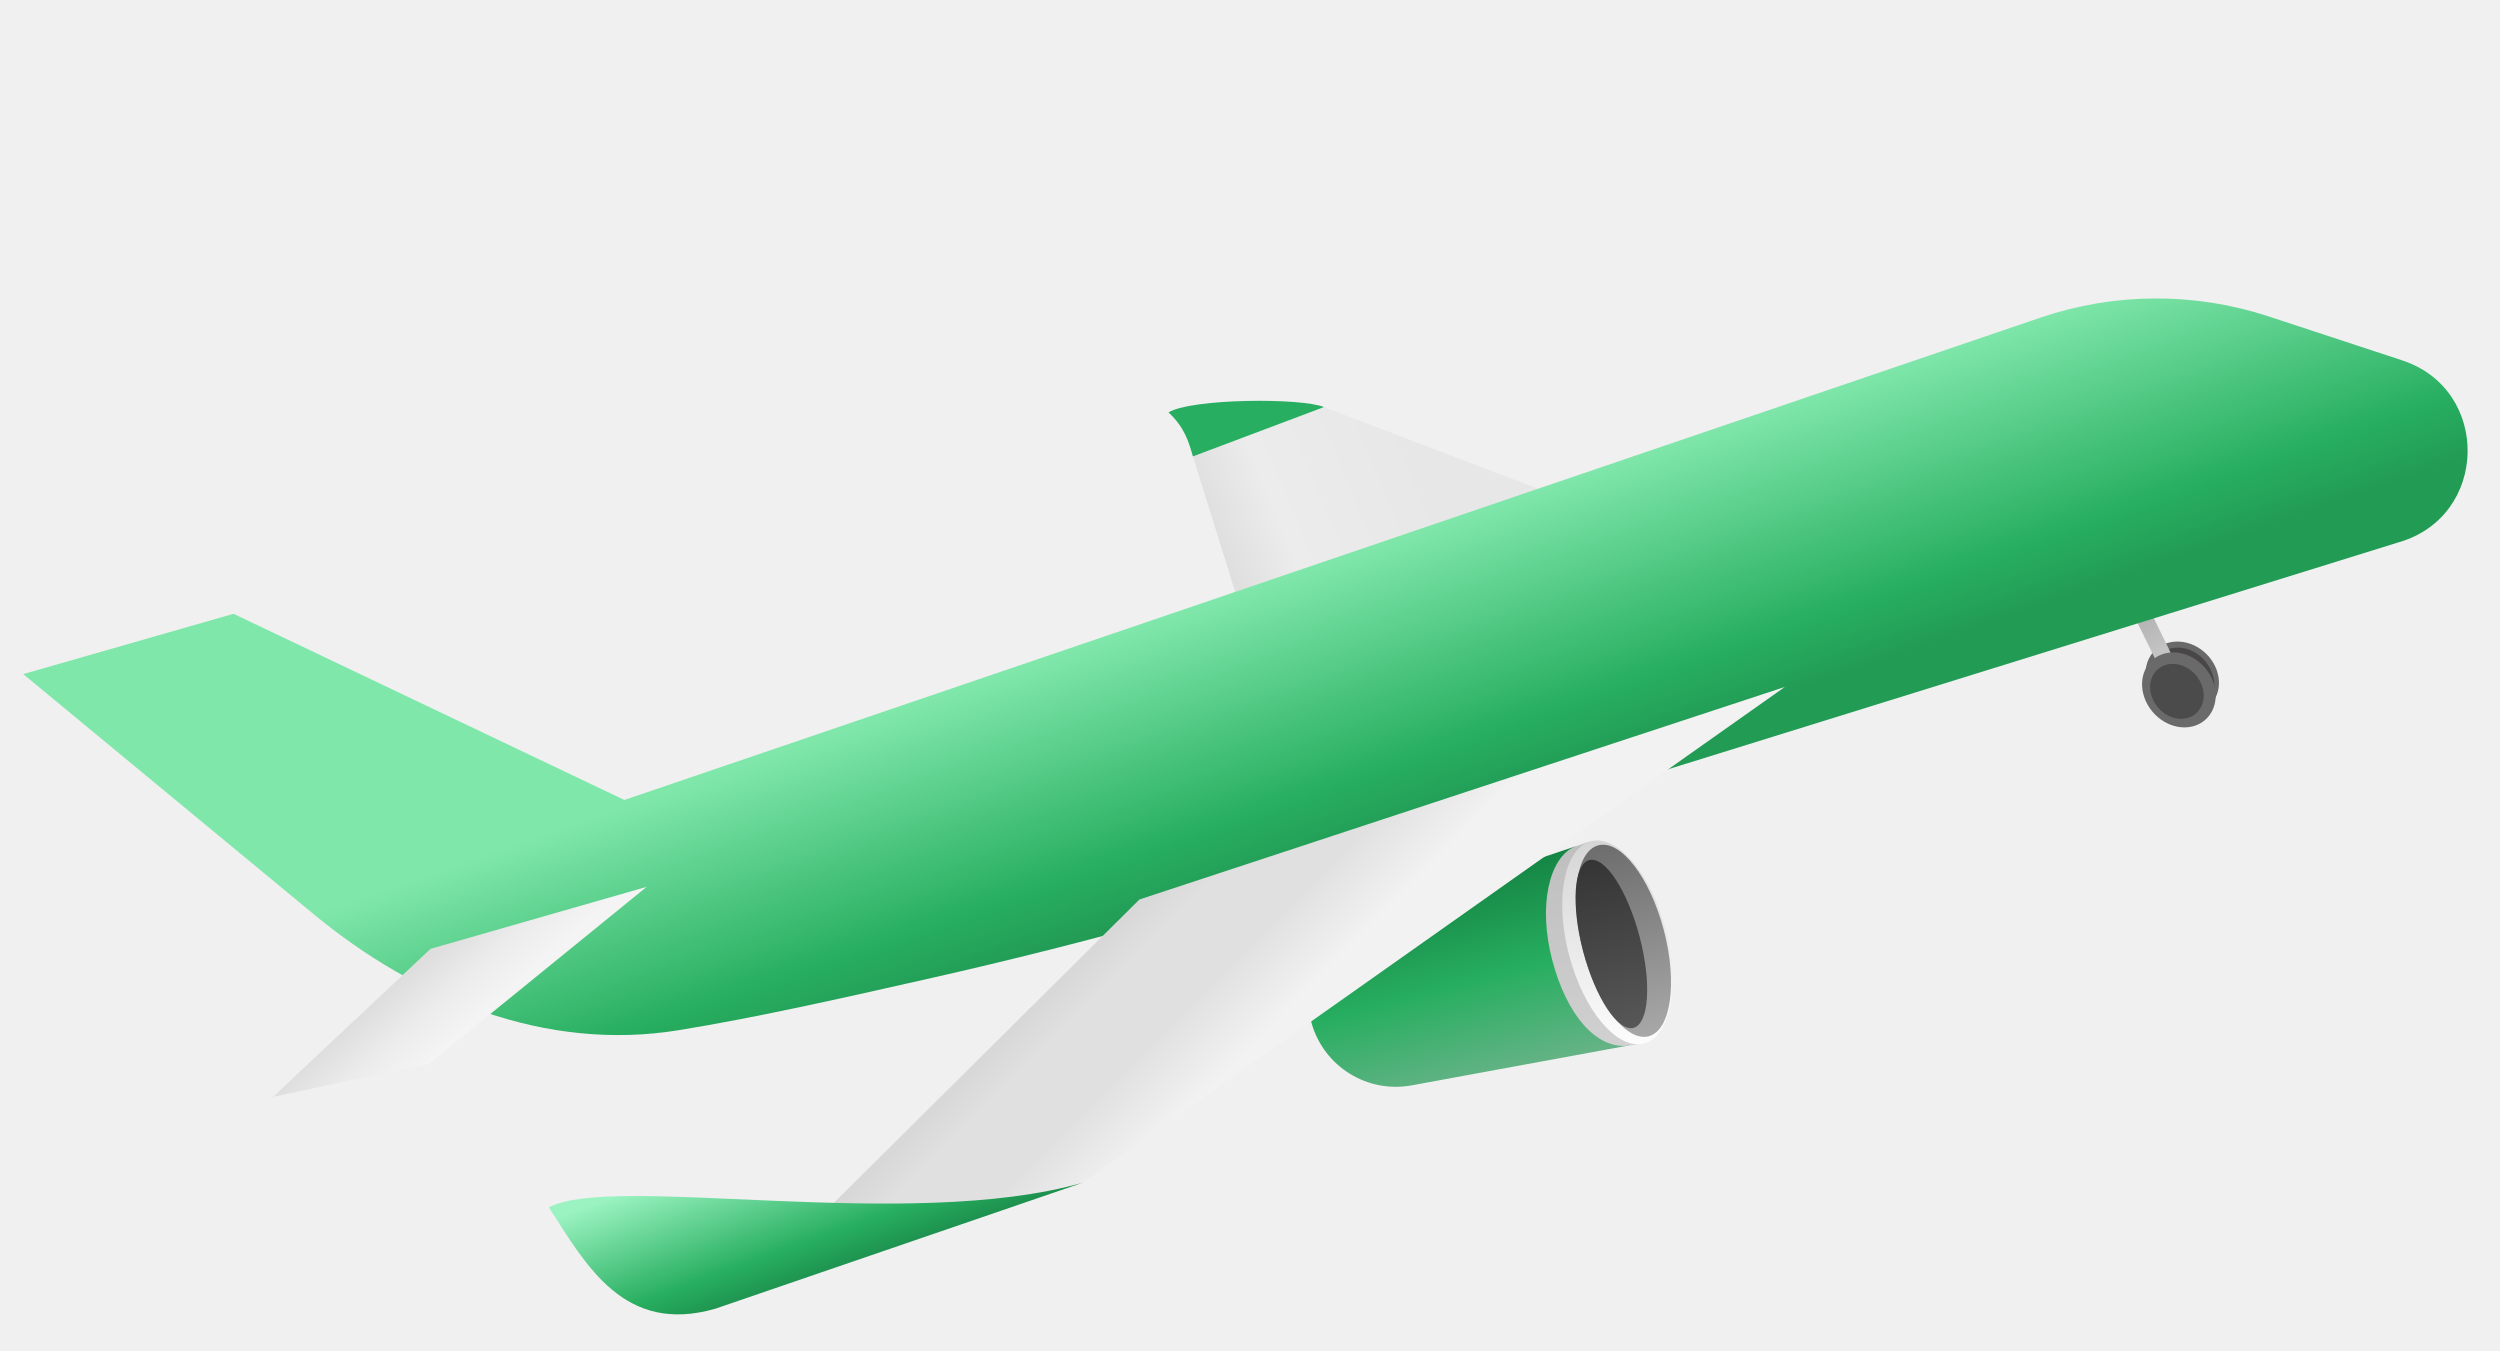
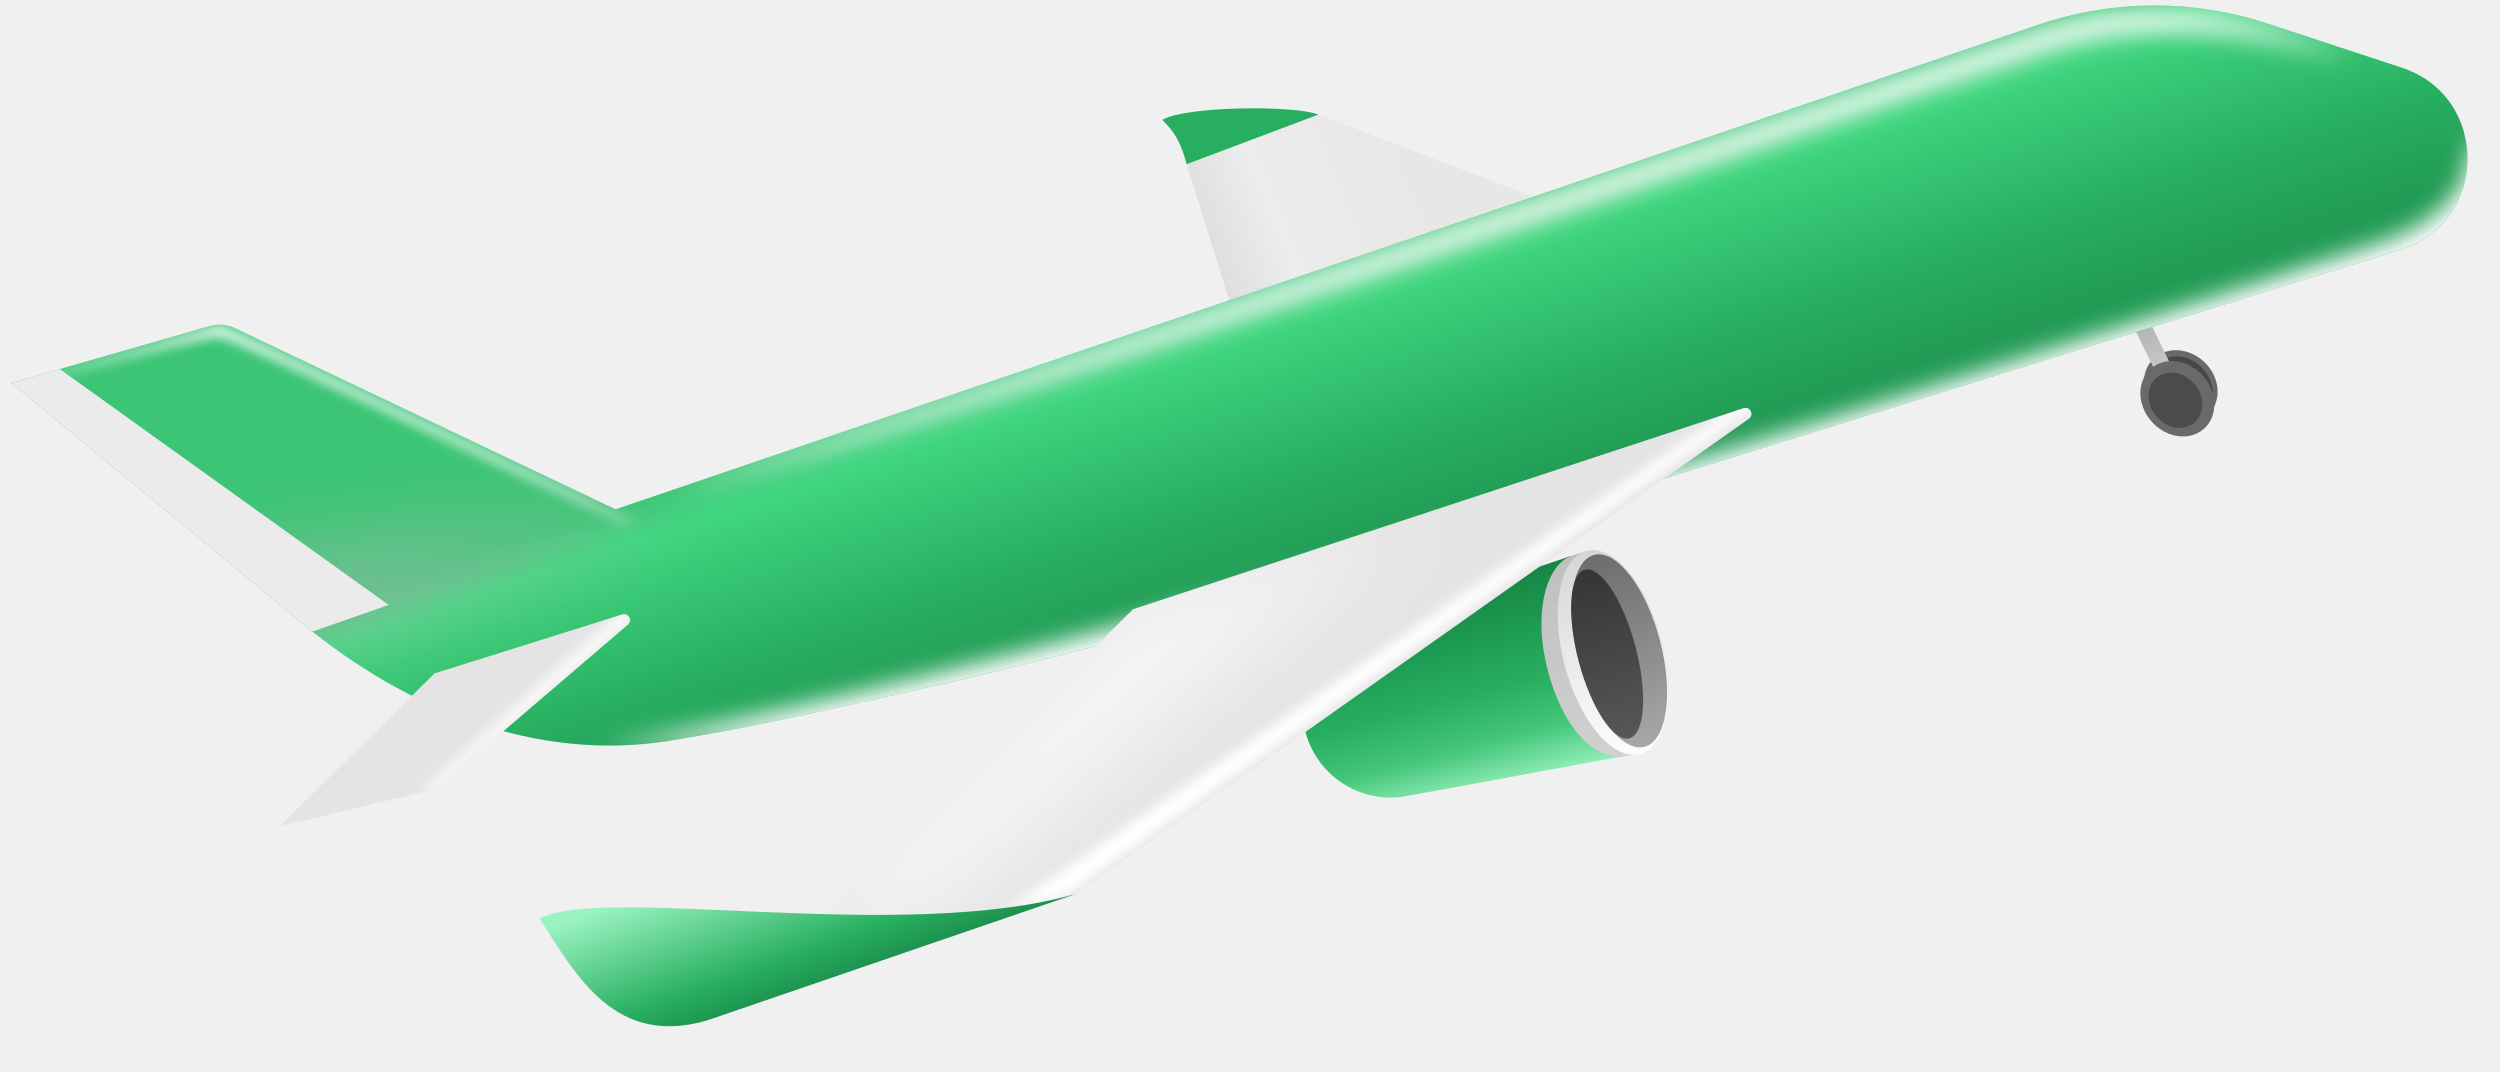
- <svg xmlns="http://www.w3.org/2000/svg" viewBox="0 0 211 114" fill="none">
-   <ellipse rx="2.977" ry="3.187" transform="matrix(0.972884 -0.231295 0.342571 0.939492 184.186 57.2201)" fill="#696969" />
-   <ellipse rx="2.553" ry="2.843" transform="matrix(0.972884 -0.231295 0.342571 0.939492 184.22 57.3938)" fill="#484646" />
-   <rect x="178.196" y="48.049" width="1.407" height="10.824" transform="rotate(-26.0575 178.196 48.0488)" fill="url(#paint0_linear)" />
-   <ellipse rx="2.977" ry="3.289" transform="matrix(0.972884 -0.231295 0.342571 0.939492 183.897 58.2271)" fill="#6A6A6A" />
-   <ellipse rx="2.164" ry="2.41" transform="matrix(0.972884 -0.231295 0.342571 0.939492 183.733 58.3493)" fill="#4B4B4B" />
-   <path d="M111.742 34.356L151.891 49.669L108.753 64.357L100.682 38.521L111.742 34.356Z" fill="url(#paint1_linear)" />
-   <path d="M110.702 86.37C109.612 82.57 111.704 78.585 115.451 77.325L132.92 71.446L137.49 88.233L119.145 91.604C115.403 92.291 111.751 90.027 110.702 86.37V86.37Z" fill="url(#paint2_linear)" />
-   <path d="M137.338 88.266C134.676 88.49 132.221 85.636 131.012 81.047C129.803 76.458 130.742 72.387 132.909 71.451L134.134 71.038L138.701 88.075L137.338 88.266Z" fill="url(#paint3_linear)" />
-   <ellipse cx="136.508" cy="79.538" rx="4.216" ry="8.823" transform="rotate(-14.7607 136.508 79.5382)" fill="url(#paint4_linear)" />
-   <ellipse cx="137.023" cy="79.402" rx="3.52" ry="8.334" transform="rotate(-14.7607 137.023 79.4022)" fill="url(#paint5_linear)" />
-   <ellipse cx="135.999" cy="79.672" rx="2.461" ry="7.322" transform="rotate(-14.7607 135.999 79.6719)" fill="url(#paint6_linear)" />
-   <path d="M19.708 51.804L52.695 67.516L172.203 26.811C178.451 24.683 185.221 24.648 191.49 26.711L202.745 30.414C210.26 32.888 210.053 43.59 202.448 45.77V45.77L119.43 71.562C102.79 76.325 93.132 79.266 78.163 82.646C70.518 84.372 63.641 85.917 57.239 86.955C46.079 88.763 35.175 84.351 26.462 77.148L1.958 56.894L19.708 51.804Z" fill="url(#paint7_linear)" />
-   <path d="M91.426 99.795L150.64 57.977L96.17 75.914L62.399 109.443L91.426 99.795Z" fill="url(#paint8_linear)" />
-   <path d="M36.194 89.799L54.578 74.85L36.341 80.079L23.043 92.578L36.194 89.799Z" fill="url(#paint9_linear)" />
-   <path d="M60.371 110.456C52.721 112.65 49.505 106.869 46.326 101.899C51.789 99.007 76.72 104.023 91.409 99.811L60.371 110.456Z" fill="url(#paint10_linear)" />
-   <path d="M98.623 34.806C100.603 33.616 109.861 33.571 111.742 34.356L100.682 38.521C100.331 37.297 99.98 36.073 98.623 34.806Z" fill="#27AE60" />
+ <svg xmlns="http://www.w3.org/2000/svg" width="210" height="90" viewBox="0 0 210 90" fill="none">
+   <ellipse rx="2.977" ry="3.187" transform="matrix(0.972884 -0.231295 0.342571 0.939492 183.186 32.4886)" fill="#696969" />
+   <ellipse rx="2.553" ry="2.843" transform="matrix(0.972884 -0.231295 0.342571 0.939492 183.22 32.6624)" fill="#484646" />
+   <rect x="177.196" y="23.317" width="1.407" height="10.824" transform="rotate(-26.0575 177.196 23.3174)" fill="url(#paint0_linear)" />
+   <ellipse rx="2.977" ry="3.289" transform="matrix(0.972884 -0.231295 0.342571 0.939492 182.898 33.4956)" fill="#6A6A6A" />
+   <ellipse rx="2.164" ry="2.41" transform="matrix(0.972884 -0.231295 0.342571 0.939492 182.733 33.6179)" fill="#4B4B4B" />
+   <path d="M110.742 9.625L150.891 24.938L107.753 39.626L99.682 13.789L110.742 9.625Z" fill="url(#paint1_linear)" />
+   <path d="M109.702 61.638C108.613 57.839 110.705 53.854 114.451 52.593L131.921 46.715L136.491 63.502L118.145 66.872C114.403 67.56 110.751 65.295 109.702 61.638V61.638Z" fill="url(#paint2_linear)" />
+   <path d="M136.339 63.535C133.676 63.758 131.221 60.905 130.012 56.316C128.803 51.727 129.742 47.656 131.909 46.72L133.134 46.306L137.701 63.344L136.339 63.535Z" fill="url(#paint3_linear)" />
+   <ellipse cx="135.509" cy="54.807" rx="4.216" ry="8.823" transform="rotate(-14.7607 135.509 54.8068)" fill="url(#paint4_linear)" />
+   <ellipse cx="136.023" cy="54.671" rx="3.52" ry="8.334" transform="rotate(-14.7607 136.023 54.6707)" fill="url(#paint5_linear)" />
+   <ellipse cx="134.999" cy="54.94" rx="2.461" ry="7.322" transform="rotate(-14.7607 134.999 54.9404)" fill="url(#paint6_linear)" />
+   <g filter="url(#filter0_b)">
+     <path d="M17.616 27.386C18.32 27.184 19.073 27.247 19.733 27.561L51.695 42.784L171.204 2.079C177.451 -0.049 184.221 -0.084 190.49 1.979L201.745 5.683C209.26 8.156 209.053 18.858 201.448 21.039L118.43 46.831C101.79 51.593 92.132 54.535 77.163 57.915C69.518 59.641 62.641 61.186 56.239 62.223C45.08 64.031 34.175 59.619 25.462 52.417L0.958 32.163L17.616 27.386Z" fill="url(#paint7_linear)" />
+   </g>
+   <mask id="mask0" mask-type="alpha" maskUnits="userSpaceOnUse" x="0" y="0" width="208" height="63">
+     <path d="M17.616 27.386C18.32 27.184 19.073 27.246 19.733 27.561L51.695 42.784L171.204 2.079C177.451 -0.049 184.221 -0.084 190.49 1.979L201.745 5.683C209.26 8.156 209.053 18.858 201.448 21.039L118.43 46.831C101.79 51.593 92.132 54.535 77.163 57.914C69.518 59.641 62.641 61.186 56.239 62.223C45.08 64.031 34.175 59.619 25.462 52.417L0.958 32.162L17.616 27.386Z" fill="white" />
+   </mask>
+   <g mask="url(#mask0)">
+     <g filter="url(#filter1_f)">
+       <path d="M56 41.466C56 41.466 161 5.768 172 2.268C183 -1.232 192 2.769 197.5 4.768C192 3.769 183 0.685 172 4.268C156.146 9.434 128.172 18.996 114.5 23.466C83 33.764 64.5 39.466 56 41.466Z" fill="white" />
+     </g>
+     <g filter="url(#filter2_f)">
+       <path d="M2 32.118L18.516 27.3C18.516 27.3 48.881 41.578 53.381 44.078C52.82 44.377 23.03 29.846 18.737 28.309C18.411 28.193 18.066 28.216 17.727 28.287C12.824 29.305 6.928 31.043 2 32.118Z" fill="white" />
+     </g>
+     <g style="mix-blend-mode:multiply" filter="url(#filter3_f)">
+       <path d="M56.293 42.885L26.29 53.914L18.346 47.629L56.293 42.885Z" fill="#B8B8B8" fill-opacity="0.61" />
+     </g>
+     <g style="mix-blend-mode:multiply" filter="url(#filter4_f)">
+       <path d="M56.293 42.885L26.29 53.914L23.049 51.523L56.293 42.885Z" fill="#B8B8B8" fill-opacity="0.12" />
+     </g>
+     <g filter="url(#filter5_f)">
+       <path d="M137.5 46.269C106 56.567 82.5 61.769 50.5 62.769C90 55.769 162.5 32.769 199 20.768C202.013 19.778 207.083 17.769 207.5 12.768C207.917 7.768 216.239 22.096 209.5 24.769C194 30.916 151.172 41.799 137.5 46.269Z" fill="white" />
+     </g>
+     <path d="M4 30.269L-2 32.269L22.641 54.313L32.641 50.813L4 30.269Z" fill="#EBEBEB" />
+   </g>
+   <path d="M90.426 75.064L146.907 35.175C147.377 34.844 147.008 34.112 146.463 34.292L95.17 51.183L61.399 84.712L90.426 75.064Z" fill="#E4E4E4" />
+   <mask id="mask1" mask-type="alpha" maskUnits="userSpaceOnUse" x="54" y="34" width="100" height="51">
+     <path d="M90.426 75.064L146.907 35.175C147.377 34.844 147.008 34.112 146.463 34.292L95.17 51.183L61.399 84.712L90.426 75.064Z" fill="white" />
+   </mask>
+   <g mask="url(#mask1)">
+     <g filter="url(#filter6_f)">
+       <path d="M89.5 75.269L148 33.769L147 33.269L84 76.769L89.5 75.269Z" fill="white" />
+     </g>
+     <g filter="url(#filter7_f)">
+       <path d="M94.499 50.269L63.499 80.269L77.999 77.269L119 42.769L94.499 50.269Z" fill="white" fill-opacity="0.65" />
+     </g>
+   </g>
+   <path d="M36.594 66.284L52.741 52.47C53.154 52.117 52.785 51.45 52.266 51.613L36.498 56.564L23.516 69.391L36.594 66.284Z" fill="#E4E4E4" />
+   <mask id="mask2" mask-type="alpha" maskUnits="userSpaceOnUse" x="21" y="51" width="35" height="20">
+     <path d="M36.594 66.284L52.741 52.47C53.154 52.117 52.785 51.45 52.266 51.613L36.498 56.564L23.516 69.391L36.594 66.284Z" fill="#E4E4E4" />
+   </mask>
+   <g mask="url(#mask2)">
+     <g filter="url(#filter8_f)">
+       <path d="M35.405 66.515L52.038 51.595L53.537 51.558L36.405 66.49L35.405 66.515Z" fill="white" />
+     </g>
+   </g>
+   <path d="M59.371 85.725C51.721 87.919 48.505 82.138 45.326 77.167C50.789 74.276 75.72 79.291 90.409 75.079L59.371 85.725Z" fill="url(#paint8_linear)" />
+   <path d="M97.624 10.075C99.603 8.885 108.861 8.84 110.742 9.625L99.683 13.79C99.331 12.566 98.98 11.341 97.624 10.075Z" fill="#27AE60" />
  <defs>
-     <linearGradient id="paint0_linear" x1="178.9" y1="48.049" x2="178.9" y2="58.873" gradientUnits="userSpaceOnUse">
+     <filter id="filter0_b" x="-3.042" y="-3.543" width="214.31" height="70.171" filterUnits="userSpaceOnUse" color-interpolation-filters="sRGB">
+       <feFlood flood-opacity="0" result="BackgroundImageFix" />
+       <feGaussianBlur in="BackgroundImage" stdDeviation="2" />
+       <feComposite in2="SourceAlpha" operator="in" result="effect1_backgroundBlur" />
+       <feBlend mode="normal" in="SourceGraphic" in2="effect1_backgroundBlur" result="shape" />
+     </filter>
+     <filter id="filter1_f" x="54" y="-1.116" width="145.5" height="44.582" filterUnits="userSpaceOnUse" color-interpolation-filters="sRGB">
+       <feFlood flood-opacity="0" result="BackgroundImageFix" />
+       <feBlend mode="normal" in="SourceGraphic" in2="BackgroundImageFix" result="shape" />
+       <feGaussianBlur stdDeviation="1" result="effect1_foregroundBlur" />
+     </filter>
+     <filter id="filter2_f" x="1" y="26.3" width="53.381" height="18.782" filterUnits="userSpaceOnUse" color-interpolation-filters="sRGB">
+       <feFlood flood-opacity="0" result="BackgroundImageFix" />
+       <feBlend mode="normal" in="SourceGraphic" in2="BackgroundImageFix" result="shape" />
+       <feGaussianBlur stdDeviation="0.5" result="effect1_foregroundBlur" />
+     </filter>
+     <filter id="filter3_f" x="11.346" y="35.885" width="51.947" height="25.029" filterUnits="userSpaceOnUse" color-interpolation-filters="sRGB">
+       <feFlood flood-opacity="0" result="BackgroundImageFix" />
+       <feBlend mode="normal" in="SourceGraphic" in2="BackgroundImageFix" result="shape" />
+       <feGaussianBlur stdDeviation="3.5" result="effect1_foregroundBlur" />
+     </filter>
+     <filter id="filter4_f" x="22.049" y="41.885" width="35.245" height="13.029" filterUnits="userSpaceOnUse" color-interpolation-filters="sRGB">
+       <feFlood flood-opacity="0" result="BackgroundImageFix" />
+       <feBlend mode="normal" in="SourceGraphic" in2="BackgroundImageFix" result="shape" />
+       <feGaussianBlur stdDeviation="0.5" result="effect1_foregroundBlur" />
+     </filter>
+     <filter id="filter5_f" x="48.5" y="9.718" width="165.623" height="55.05" filterUnits="userSpaceOnUse" color-interpolation-filters="sRGB">
+       <feFlood flood-opacity="0" result="BackgroundImageFix" />
+       <feBlend mode="normal" in="SourceGraphic" in2="BackgroundImageFix" result="shape" />
+       <feGaussianBlur stdDeviation="1" result="effect1_foregroundBlur" />
+     </filter>
+     <filter id="filter6_f" x="83" y="32.269" width="66" height="45.5" filterUnits="userSpaceOnUse" color-interpolation-filters="sRGB">
+       <feFlood flood-opacity="0" result="BackgroundImageFix" />
+       <feBlend mode="normal" in="SourceGraphic" in2="BackgroundImageFix" result="shape" />
+       <feGaussianBlur stdDeviation="0.5" result="effect1_foregroundBlur" />
+     </filter>
+     <filter id="filter7_f" x="56.499" y="35.769" width="69.5" height="51.5" filterUnits="userSpaceOnUse" color-interpolation-filters="sRGB">
+       <feFlood flood-opacity="0" result="BackgroundImageFix" />
+       <feBlend mode="normal" in="SourceGraphic" in2="BackgroundImageFix" result="shape" />
+       <feGaussianBlur stdDeviation="3.5" result="effect1_foregroundBlur" />
+     </filter>
+     <filter id="filter8_f" x="34.043" y="50.558" width="20.856" height="16.957" filterUnits="userSpaceOnUse" color-interpolation-filters="sRGB">
+       <feFlood flood-opacity="0" result="BackgroundImageFix" />
+       <feBlend mode="normal" in="SourceGraphic" in2="BackgroundImageFix" result="shape" />
+       <feGaussianBlur stdDeviation="0.5" result="effect1_foregroundBlur" />
+     </filter>
+     <linearGradient id="paint0_linear" x1="177.9" y1="23.317" x2="177.9" y2="34.142" gradientUnits="userSpaceOnUse">
      <stop stop-color="#9B9B9B" />
      <stop offset="0.749" stop-color="#C4C4C4" />
    </linearGradient>
-     <linearGradient id="paint1_linear" x1="103.435" y1="48.123" x2="120.794" y2="40.983" gradientUnits="userSpaceOnUse">
+     <linearGradient id="paint1_linear" x1="102.435" y1="23.391" x2="119.794" y2="16.251" gradientUnits="userSpaceOnUse">
      <stop stop-color="#DEDEDE" />
      <stop offset="0.312" stop-color="#ECECEC" />
      <stop offset="1" stop-color="#E7E7E7" />
    </linearGradient>
-     <linearGradient id="paint2_linear" x1="120.803" y1="74.789" x2="125.183" y2="91.413" gradientUnits="userSpaceOnUse">
+     <linearGradient id="paint2_linear" x1="119.803" y1="50.058" x2="124.183" y2="66.682" gradientUnits="userSpaceOnUse">
      <stop stop-color="#158644" />
-       <stop offset="0.505" stop-color="#27AE60" />
-       <stop offset="1" stop-color="#67B387" />
+       <stop offset="0.521" stop-color="#27AE60" />
+       <stop offset="0.766" stop-color="#44C57A" />
+       <stop offset="1" stop-color="#92EFB9" />
    </linearGradient>
-     <linearGradient id="paint3_linear" x1="131.478" y1="71.737" x2="135.972" y2="88.794" gradientUnits="userSpaceOnUse">
+     <linearGradient id="paint3_linear" x1="130.478" y1="47.006" x2="134.972" y2="64.063" gradientUnits="userSpaceOnUse">
      <stop stop-color="#BFBFBF" />
      <stop offset="1" stop-color="#D1D1D1" />
    </linearGradient>
-     <linearGradient id="paint4_linear" x1="137.887" y1="70.594" x2="134.993" y2="89.133" gradientUnits="userSpaceOnUse">
+     <linearGradient id="paint4_linear" x1="136.888" y1="45.862" x2="133.993" y2="64.401" gradientUnits="userSpaceOnUse">
      <stop stop-color="#D5D5D5" />
      <stop offset="1" stop-color="white" />
    </linearGradient>
-     <linearGradient id="paint5_linear" x1="137.023" y1="71.404" x2="137.023" y2="88.099" gradientUnits="userSpaceOnUse">
+     <linearGradient id="paint5_linear" x1="136.023" y1="46.673" x2="136.023" y2="63.367" gradientUnits="userSpaceOnUse">
      <stop stop-color="#6E6E6E" />
      <stop offset="1" stop-color="#A9A9A9" />
    </linearGradient>
-     <linearGradient id="paint6_linear" x1="135.999" y1="72.35" x2="135.999" y2="86.994" gradientUnits="userSpaceOnUse">
+     <linearGradient id="paint6_linear" x1="134.999" y1="47.618" x2="134.999" y2="62.263" gradientUnits="userSpaceOnUse">
      <stop stop-color="#353535" />
      <stop offset="1" stop-color="#575757" />
    </linearGradient>
-     <linearGradient id="paint7_linear" x1="113.02" y1="46.929" x2="120.769" y2="69.155" gradientUnits="userSpaceOnUse">
-       <stop stop-color="#80E7AB" />
-       <stop offset="0.772" stop-color="#27AE60" />
+     <linearGradient id="paint7_linear" x1="103" y1="-5.231" x2="119.769" y2="44.424" gradientUnits="userSpaceOnUse">
+       <stop offset="0.549" stop-color="#3BC575" />
+       <stop offset="0.613" stop-color="#41D680" />
+       <stop offset="0.857" stop-color="#27AE60" />
      <stop offset="1" stop-color="#229B55" />
    </linearGradient>
-     <linearGradient id="paint8_linear" x1="88.772" y1="83.139" x2="99.844" y2="94.15" gradientUnits="userSpaceOnUse">
-       <stop stop-color="#D7D7D7" />
-       <stop offset="0.219" stop-color="#E0E0E0" />
-       <stop offset="0.594" stop-color="#E0E0E0" />
-       <stop offset="1" stop-color="#F2F2F2" />
-     </linearGradient>
-     <linearGradient id="paint9_linear" x1="31.252" y1="85.145" x2="38.054" y2="92.77" gradientUnits="userSpaceOnUse">
-       <stop stop-color="#DEDEDE" />
-       <stop offset="0.335" stop-color="#ECECEC" />
-       <stop offset="0.657" stop-color="#F4F4F4" />
-     </linearGradient>
-     <linearGradient id="paint10_linear" x1="66.949" y1="95.511" x2="71.235" y2="107.341" gradientUnits="userSpaceOnUse">
+     <linearGradient id="paint8_linear" x1="65.949" y1="70.779" x2="70.235" y2="82.61" gradientUnits="userSpaceOnUse">
      <stop stop-color="#9AF3C0" />
      <stop offset="0.733" stop-color="#27AE60" />
      <stop offset="1" stop-color="#1C8E4C" />
    </linearGradient>
  </defs>
</svg>
